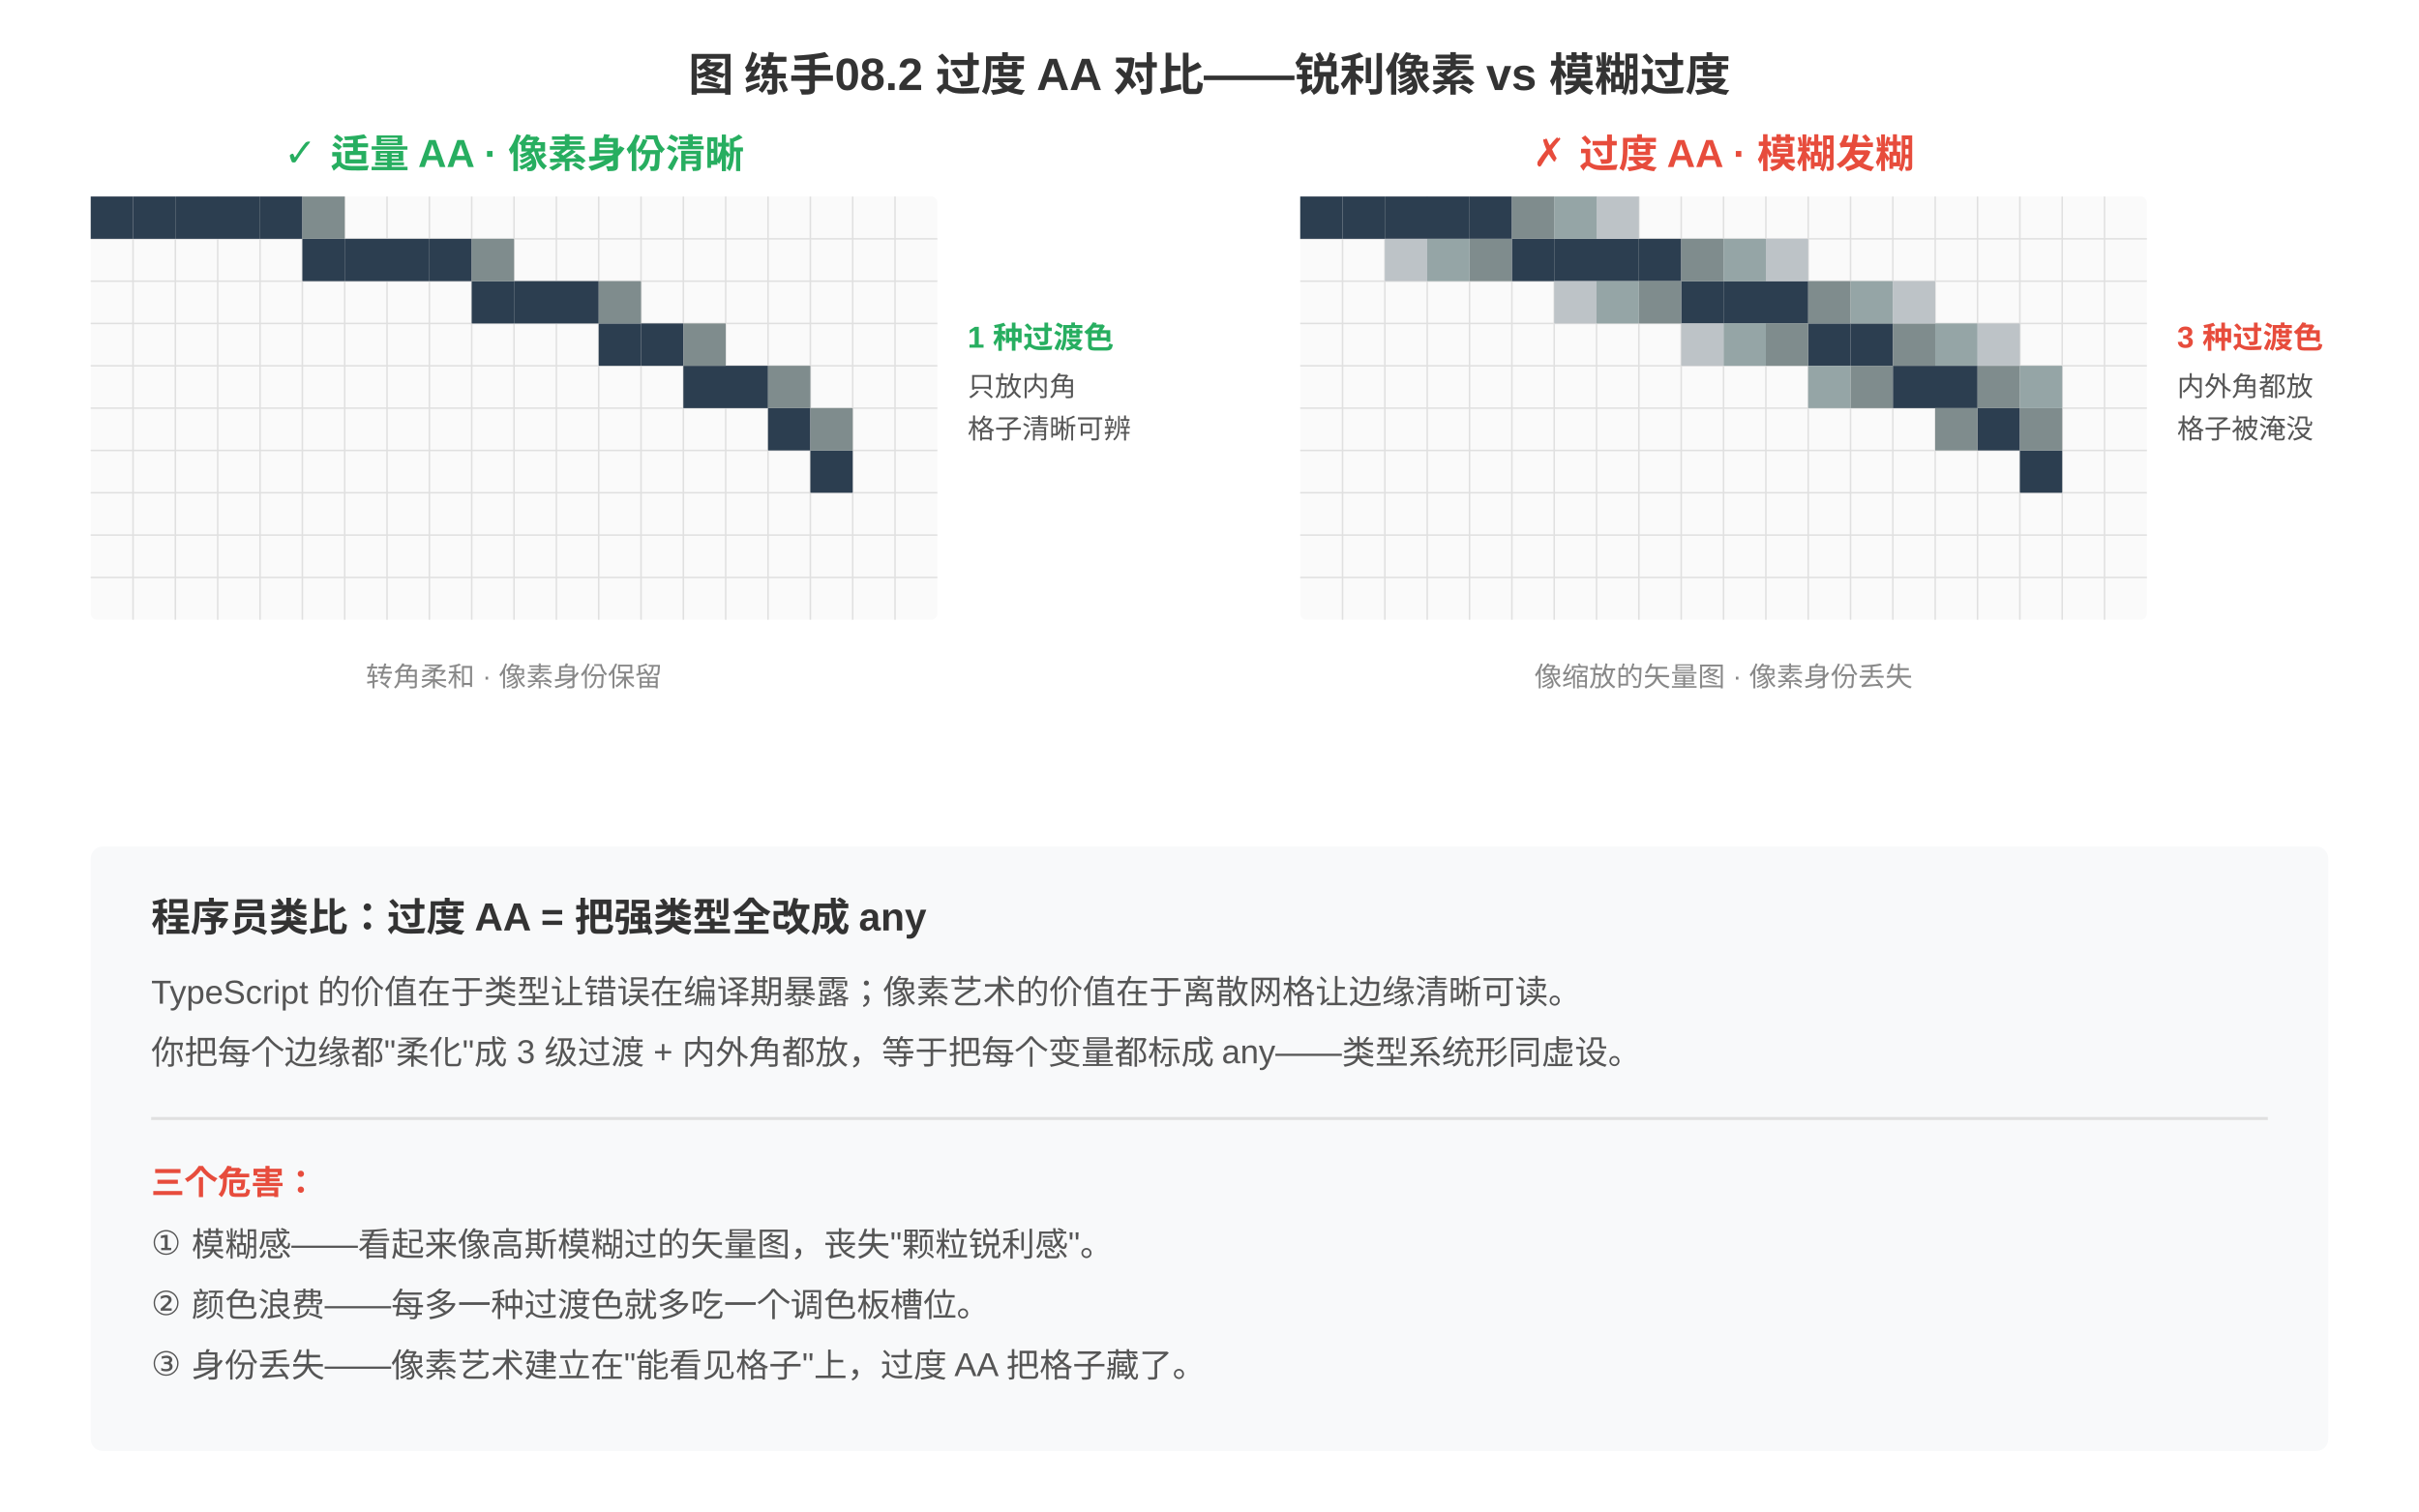
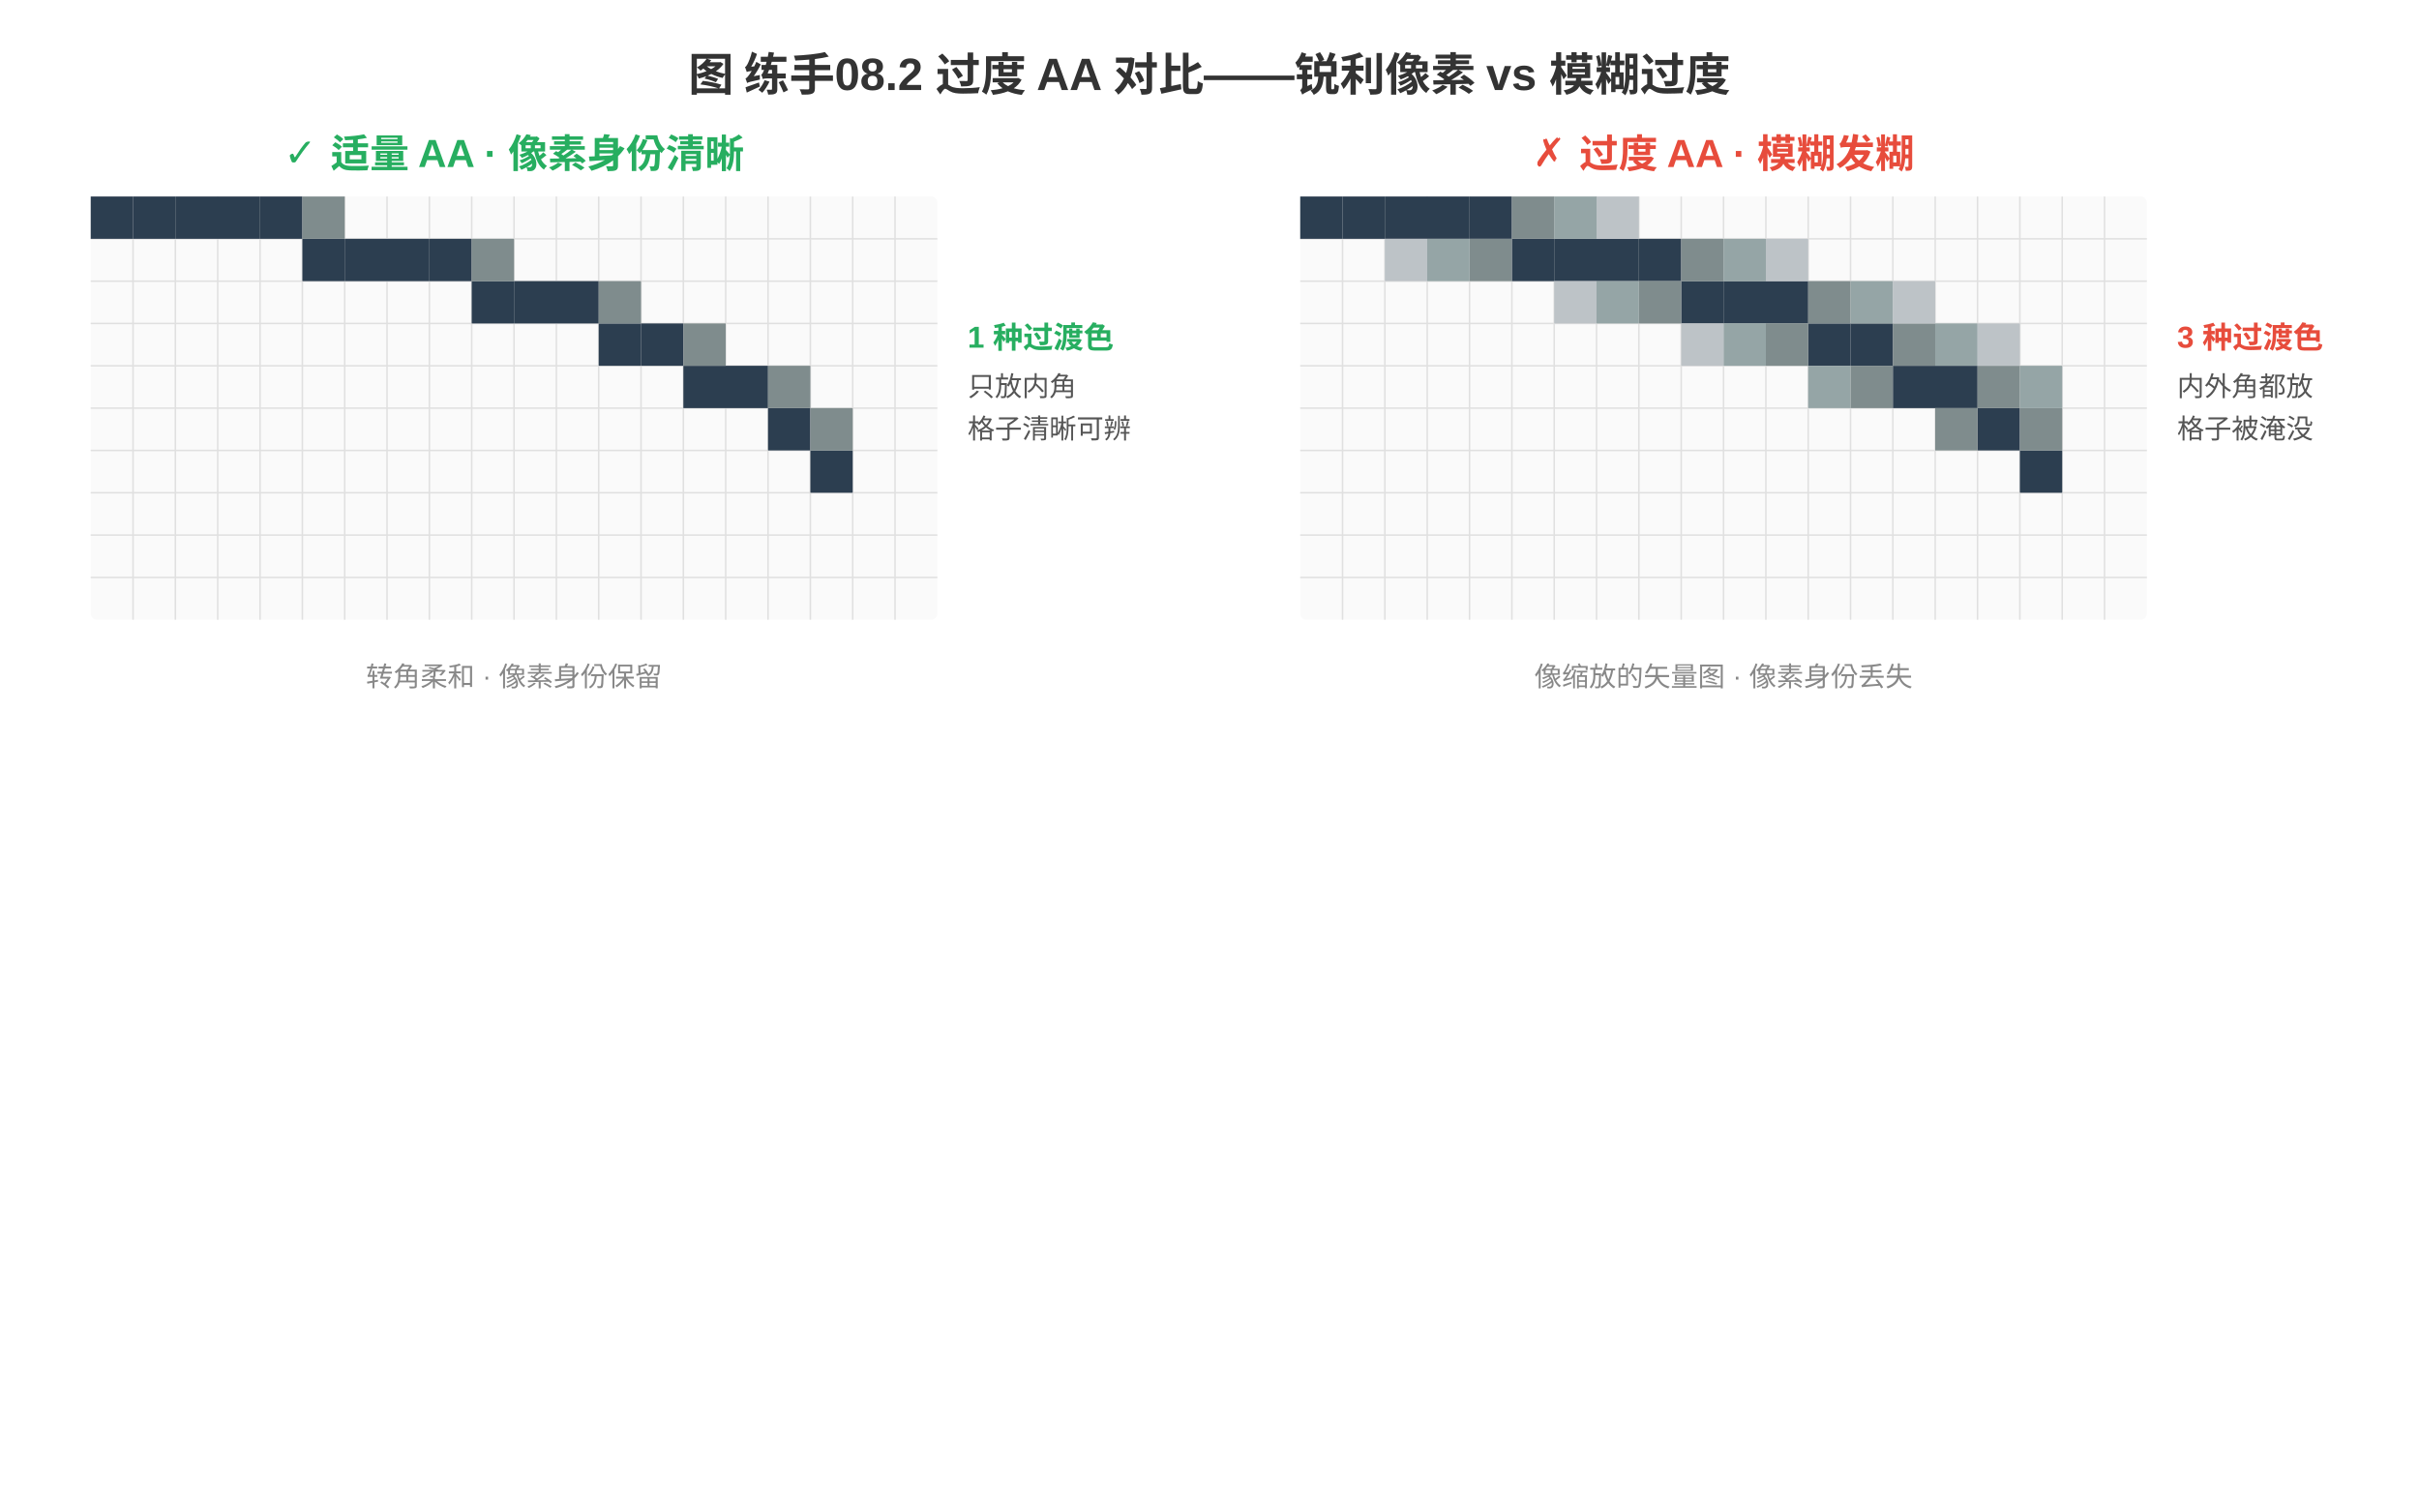
<svg xmlns="http://www.w3.org/2000/svg" viewBox="0 0 800 500" width="800" height="500">
  <style>
    text { font-family: 'PingFang SC','Microsoft YaHei',Arial,sans-serif; }
    .title { font-size: 15px; font-weight: bold; fill: #333; }
    .cell-bg { fill: #fafafa; }
    .cell-line { stroke: #e0e0e0; stroke-width: 0.5; }
    .line-fill { fill: #2C3E50; }
    .aa1 { fill: #7F8C8D; }
    .aa2 { fill: #95A5A6; }
    .aa3 { fill: #BDC3C7; }
    .step-label { font-size: 9px; fill: #888; }
  </style>
  <text x="400" y="30" class="title" text-anchor="middle">图 练手08.2 过度 AA 对比——锐利像素 vs 模糊过度</text>
  <g transform="translate(30, 55)">
    <text x="140" y="0" style="font-size:13px;font-weight:bold;fill:#27AE60;text-anchor:middle;">✓ 适量 AA · 像素身份清晰</text>
    <rect x="0" y="10" width="280" height="140" class="cell-bg" rx="2" />
    <g class="cell-line">
      <line x1="14" y1="10" x2="14" y2="150" />
      <line x1="28" y1="10" x2="28" y2="150" />
      <line x1="42" y1="10" x2="42" y2="150" />
      <line x1="56" y1="10" x2="56" y2="150" />
      <line x1="70" y1="10" x2="70" y2="150" />
      <line x1="84" y1="10" x2="84" y2="150" />
      <line x1="98" y1="10" x2="98" y2="150" />
      <line x1="112" y1="10" x2="112" y2="150" />
      <line x1="126" y1="10" x2="126" y2="150" />
      <line x1="140" y1="10" x2="140" y2="150" />
      <line x1="154" y1="10" x2="154" y2="150" />
      <line x1="168" y1="10" x2="168" y2="150" />
      <line x1="182" y1="10" x2="182" y2="150" />
      <line x1="196" y1="10" x2="196" y2="150" />
      <line x1="210" y1="10" x2="210" y2="150" />
      <line x1="224" y1="10" x2="224" y2="150" />
      <line x1="238" y1="10" x2="238" y2="150" />
      <line x1="252" y1="10" x2="252" y2="150" />
      <line x1="266" y1="10" x2="266" y2="150" />
      <line x1="0" y1="24" x2="280" y2="24" />
      <line x1="0" y1="38" x2="280" y2="38" />
      <line x1="0" y1="52" x2="280" y2="52" />
      <line x1="0" y1="66" x2="280" y2="66" />
      <line x1="0" y1="80" x2="280" y2="80" />
      <line x1="0" y1="94" x2="280" y2="94" />
      <line x1="0" y1="108" x2="280" y2="108" />
      <line x1="0" y1="122" x2="280" y2="122" />
      <line x1="0" y1="136" x2="280" y2="136" />
    </g>
    <g class="line-fill">
      <rect x="0" y="10" width="14" height="14" />
      <rect x="14" y="10" width="14" height="14" />
      <rect x="28" y="10" width="14" height="14" />
      <rect x="42" y="10" width="14" height="14" />
      <rect x="56" y="10" width="14" height="14" />
      <rect x="70" y="24" width="14" height="14" />
      <rect x="84" y="24" width="14" height="14" />
      <rect x="98" y="24" width="14" height="14" />
      <rect x="112" y="24" width="14" height="14" />
      <rect x="126" y="38" width="14" height="14" />
      <rect x="140" y="38" width="14" height="14" />
      <rect x="154" y="38" width="14" height="14" />
      <rect x="168" y="52" width="14" height="14" />
      <rect x="182" y="52" width="14" height="14" />
      <rect x="196" y="66" width="14" height="14" />
      <rect x="210" y="66" width="14" height="14" />
      <rect x="224" y="80" width="14" height="14" />
      <rect x="238" y="94" width="14" height="14" />
    </g>
    <g class="aa1">
      <rect x="70" y="10" width="14" height="14" />
      <rect x="126" y="24" width="14" height="14" />
      <rect x="168" y="38" width="14" height="14" />
      <rect x="196" y="52" width="14" height="14" />
      <rect x="224" y="66" width="14" height="14" />
      <rect x="238" y="80" width="14" height="14" />
    </g>
    <text x="290" y="60" style="font-size:10px;fill:#27AE60;font-weight:bold;">1 种过渡色</text>
    <text x="290" y="76" style="font-size:9px;fill:#555;">只放内角</text>
    <text x="290" y="90" style="font-size:9px;fill:#555;">格子清晰可辨</text>
    <text x="140" y="172" class="step-label" text-anchor="middle">转角柔和 · 像素身份保留</text>
  </g>
  <g transform="translate(430, 55)">
    <text x="140" y="0" style="font-size:13px;font-weight:bold;fill:#E74C3C;text-anchor:middle;">✗ 过度 AA · 模糊发糊</text>
    <rect x="0" y="10" width="280" height="140" class="cell-bg" rx="2" />
    <g class="cell-line">
      <line x1="14" y1="10" x2="14" y2="150" />
      <line x1="28" y1="10" x2="28" y2="150" />
      <line x1="42" y1="10" x2="42" y2="150" />
      <line x1="56" y1="10" x2="56" y2="150" />
      <line x1="70" y1="10" x2="70" y2="150" />
      <line x1="84" y1="10" x2="84" y2="150" />
      <line x1="98" y1="10" x2="98" y2="150" />
      <line x1="112" y1="10" x2="112" y2="150" />
      <line x1="126" y1="10" x2="126" y2="150" />
      <line x1="140" y1="10" x2="140" y2="150" />
      <line x1="154" y1="10" x2="154" y2="150" />
      <line x1="168" y1="10" x2="168" y2="150" />
      <line x1="182" y1="10" x2="182" y2="150" />
      <line x1="196" y1="10" x2="196" y2="150" />
      <line x1="210" y1="10" x2="210" y2="150" />
      <line x1="224" y1="10" x2="224" y2="150" />
      <line x1="238" y1="10" x2="238" y2="150" />
      <line x1="252" y1="10" x2="252" y2="150" />
      <line x1="266" y1="10" x2="266" y2="150" />
      <line x1="0" y1="24" x2="280" y2="24" />
      <line x1="0" y1="38" x2="280" y2="38" />
      <line x1="0" y1="52" x2="280" y2="52" />
      <line x1="0" y1="66" x2="280" y2="66" />
      <line x1="0" y1="80" x2="280" y2="80" />
      <line x1="0" y1="94" x2="280" y2="94" />
      <line x1="0" y1="108" x2="280" y2="108" />
      <line x1="0" y1="122" x2="280" y2="122" />
      <line x1="0" y1="136" x2="280" y2="136" />
    </g>
    <g class="line-fill">
      <rect x="0" y="10" width="14" height="14" />
      <rect x="14" y="10" width="14" height="14" />
      <rect x="28" y="10" width="14" height="14" />
      <rect x="42" y="10" width="14" height="14" />
      <rect x="56" y="10" width="14" height="14" />
      <rect x="70" y="24" width="14" height="14" />
      <rect x="84" y="24" width="14" height="14" />
      <rect x="98" y="24" width="14" height="14" />
      <rect x="112" y="24" width="14" height="14" />
      <rect x="126" y="38" width="14" height="14" />
      <rect x="140" y="38" width="14" height="14" />
      <rect x="154" y="38" width="14" height="14" />
      <rect x="168" y="52" width="14" height="14" />
      <rect x="182" y="52" width="14" height="14" />
      <rect x="196" y="66" width="14" height="14" />
      <rect x="210" y="66" width="14" height="14" />
      <rect x="224" y="80" width="14" height="14" />
      <rect x="238" y="94" width="14" height="14" />
    </g>
    <g class="aa1">
      <rect x="70" y="10" width="14" height="14" />
      <rect x="126" y="24" width="14" height="14" />
      <rect x="168" y="38" width="14" height="14" />
      <rect x="196" y="52" width="14" height="14" />
      <rect x="224" y="66" width="14" height="14" />
      <rect x="238" y="80" width="14" height="14" />
      <rect x="56" y="24" width="14" height="14" />
      <rect x="112" y="38" width="14" height="14" />
      <rect x="154" y="52" width="14" height="14" />
      <rect x="182" y="66" width="14" height="14" />
      <rect x="210" y="80" width="14" height="14" />
    </g>
    <g class="aa2">
      <rect x="84" y="10" width="14" height="14" />
      <rect x="140" y="24" width="14" height="14" />
      <rect x="182" y="38" width="14" height="14" />
      <rect x="210" y="52" width="14" height="14" />
      <rect x="238" y="66" width="14" height="14" />
      <rect x="42" y="24" width="14" height="14" />
      <rect x="98" y="38" width="14" height="14" />
      <rect x="140" y="52" width="14" height="14" />
      <rect x="168" y="66" width="14" height="14" />
    </g>
    <g class="aa3">
      <rect x="98" y="10" width="14" height="14" />
      <rect x="154" y="24" width="14" height="14" />
      <rect x="196" y="38" width="14" height="14" />
      <rect x="224" y="52" width="14" height="14" />
      <rect x="28" y="24" width="14" height="14" />
      <rect x="84" y="38" width="14" height="14" />
      <rect x="126" y="52" width="14" height="14" />
    </g>
    <text x="290" y="60" style="font-size:10px;fill:#E74C3C;font-weight:bold;">3 种过渡色</text>
    <text x="290" y="76" style="font-size:9px;fill:#555;">内外角都放</text>
    <text x="290" y="90" style="font-size:9px;fill:#555;">格子被淹没</text>
    <text x="140" y="172" class="step-label" text-anchor="middle">像缩放的矢量图 · 像素身份丢失</text>
  </g>
-   <g transform="translate(0, 280)">
-     <rect x="30" y="0" width="740" height="200" fill="#F8F9FA" rx="4" />
-     <text x="50" y="28" style="font-size:13px;font-weight:bold;fill:#333;">程序员类比：过度 AA = 把强类型全改成 any</text>
-     <text x="50" y="52" style="font-size:11px;fill:#555;">TypeScript 的价值在于类型让错误在编译期暴露；像素艺术的价值在于离散网格让边缘清晰可读。</text>
-     <text x="50" y="72" style="font-size:11px;fill:#555;">你把每个边缘都"柔化"成 3 级过渡 + 内外角都放，等于把每个变量都标成 any——类型系统形同虚设。</text>
-     <line x1="50" y1="90" x2="750" y2="90" stroke="#e0e0e0" stroke-width="1" />
-     <text x="50" y="115" style="font-size:11px;fill:#E74C3C;font-weight:bold;">三个危害：</text>
-     <text x="50" y="135" style="font-size:11px;fill:#555;">① 模糊感——看起来像高斯模糊过的矢量图，丧失"颗粒锐利感"。</text>
-     <text x="50" y="155" style="font-size:11px;fill:#555;">② 颜色浪费——每多一种过渡色就多吃一个调色板槽位。</text>
-     <text x="50" y="175" style="font-size:11px;fill:#555;">③ 身份丢失——像素艺术建立在"能看见格子"上，过度 AA 把格子藏了。</text>
-   </g>
</svg>
